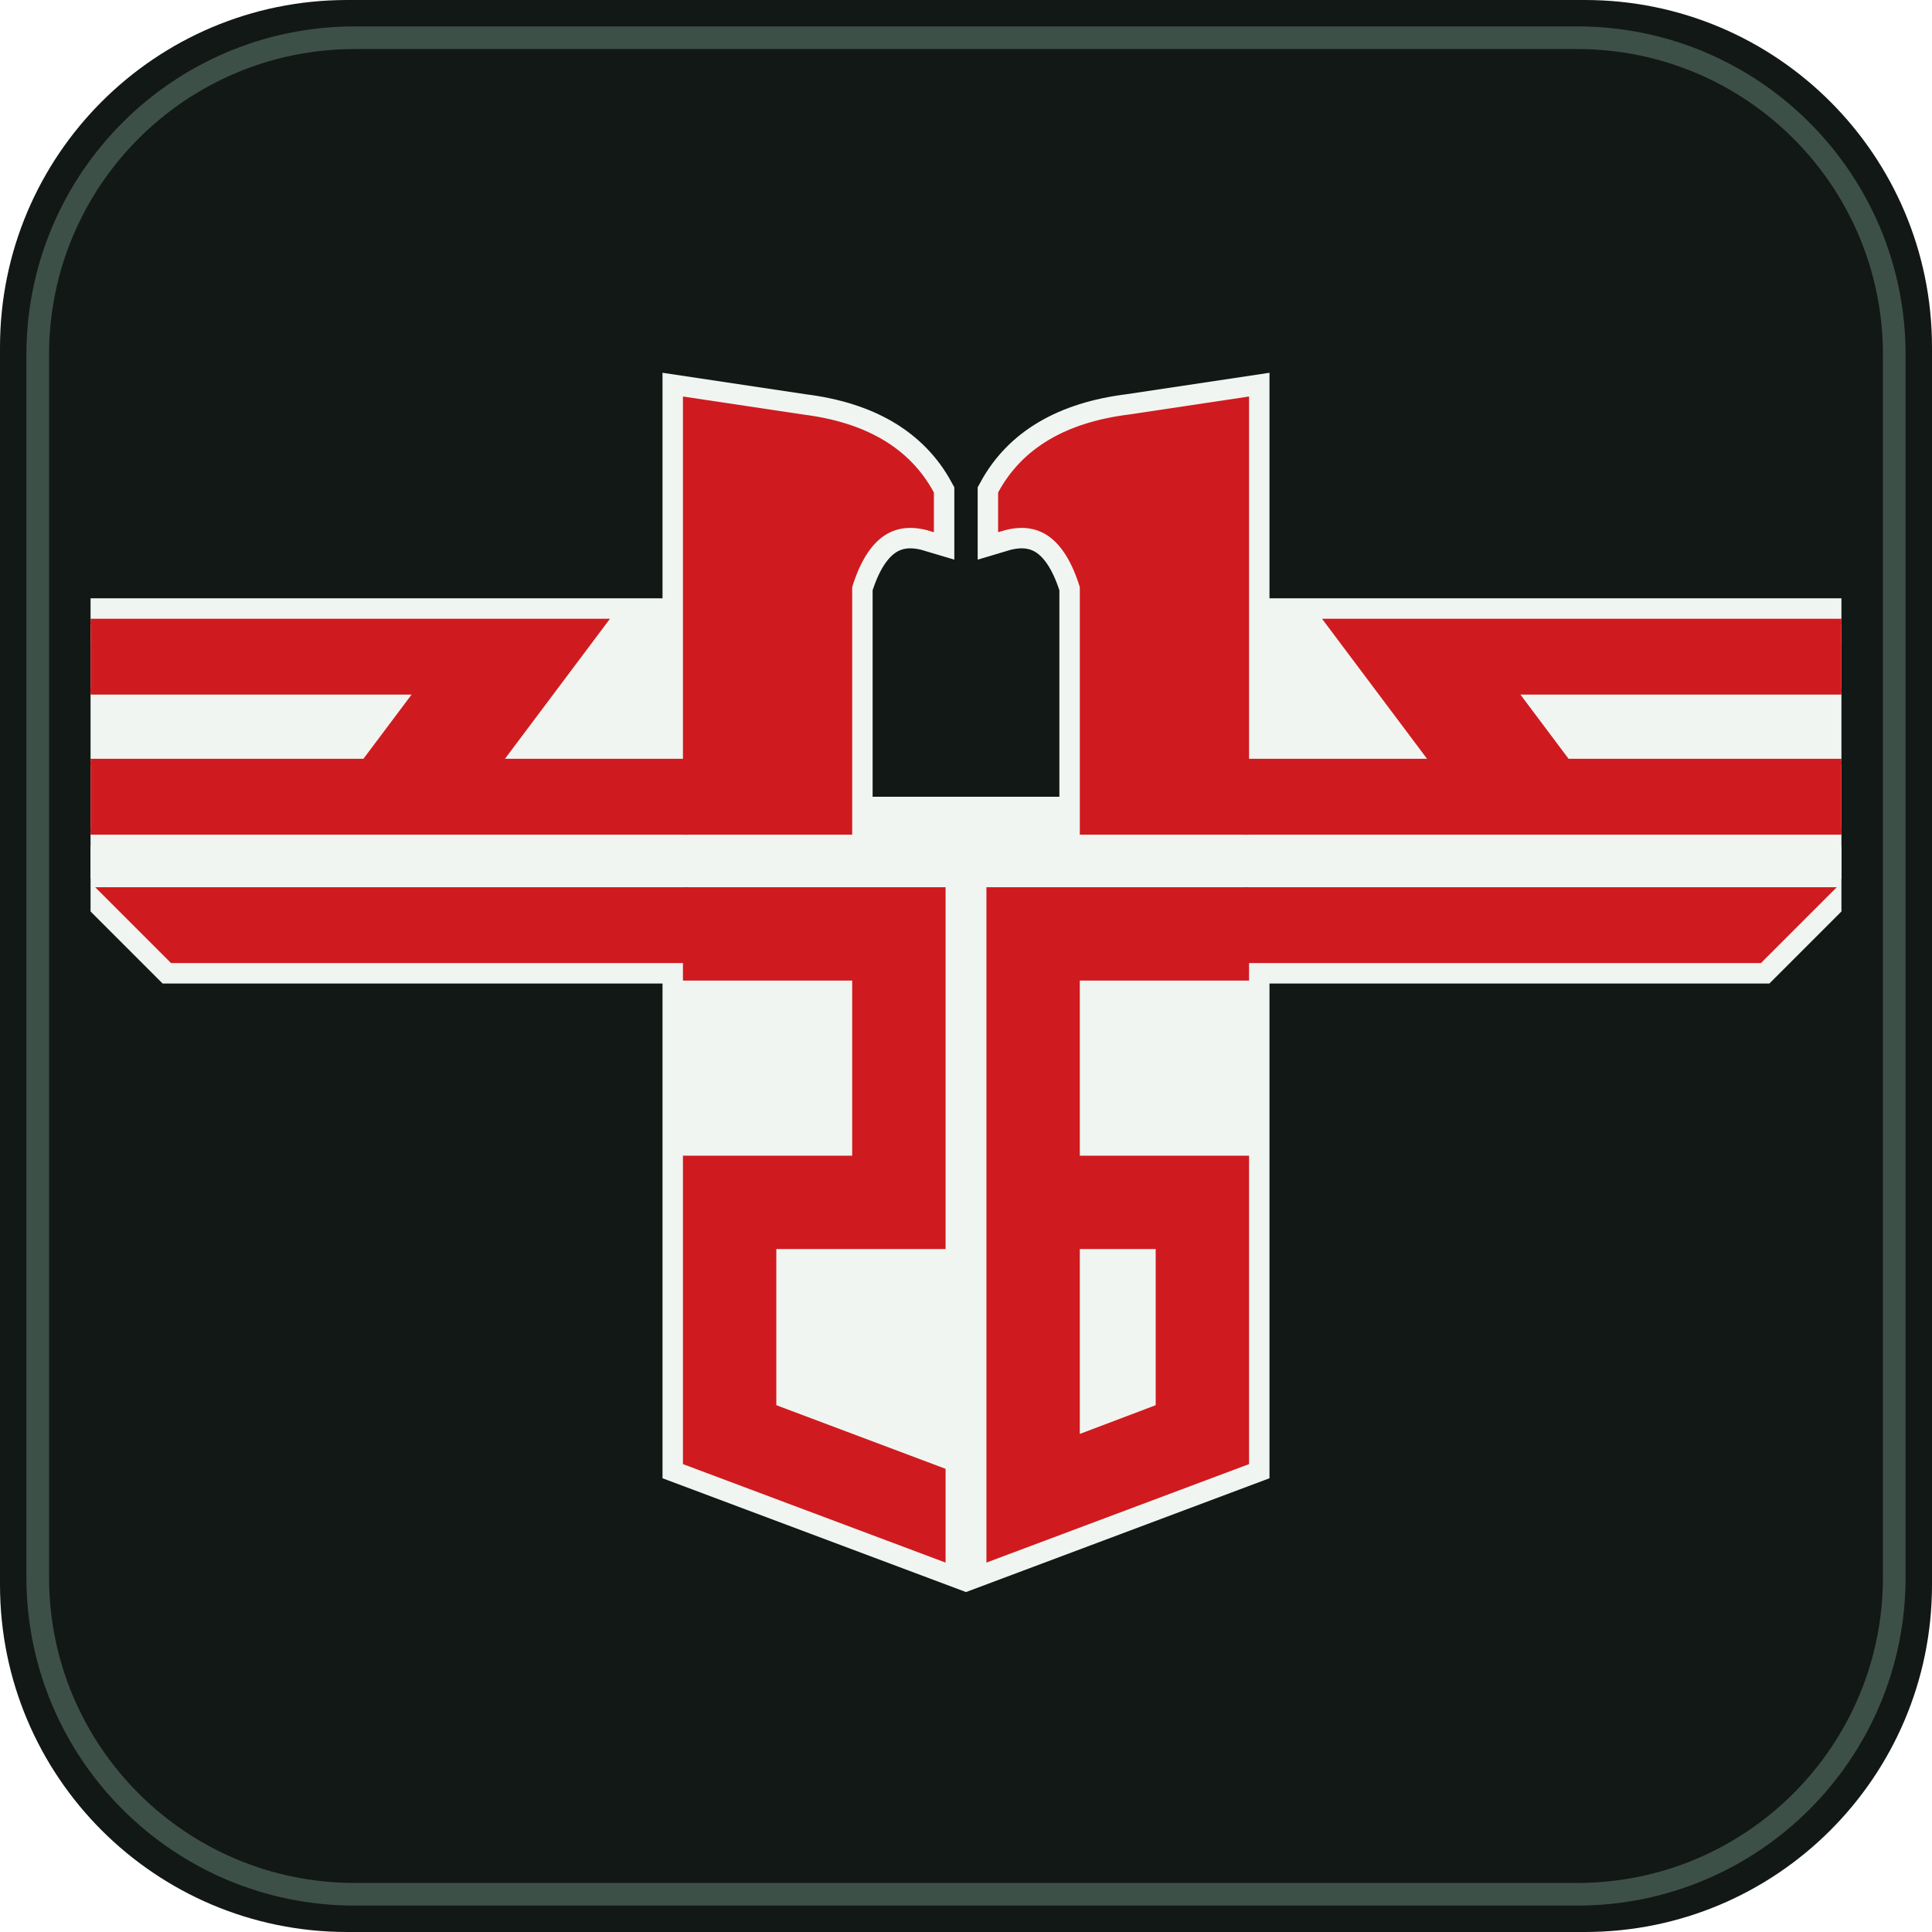
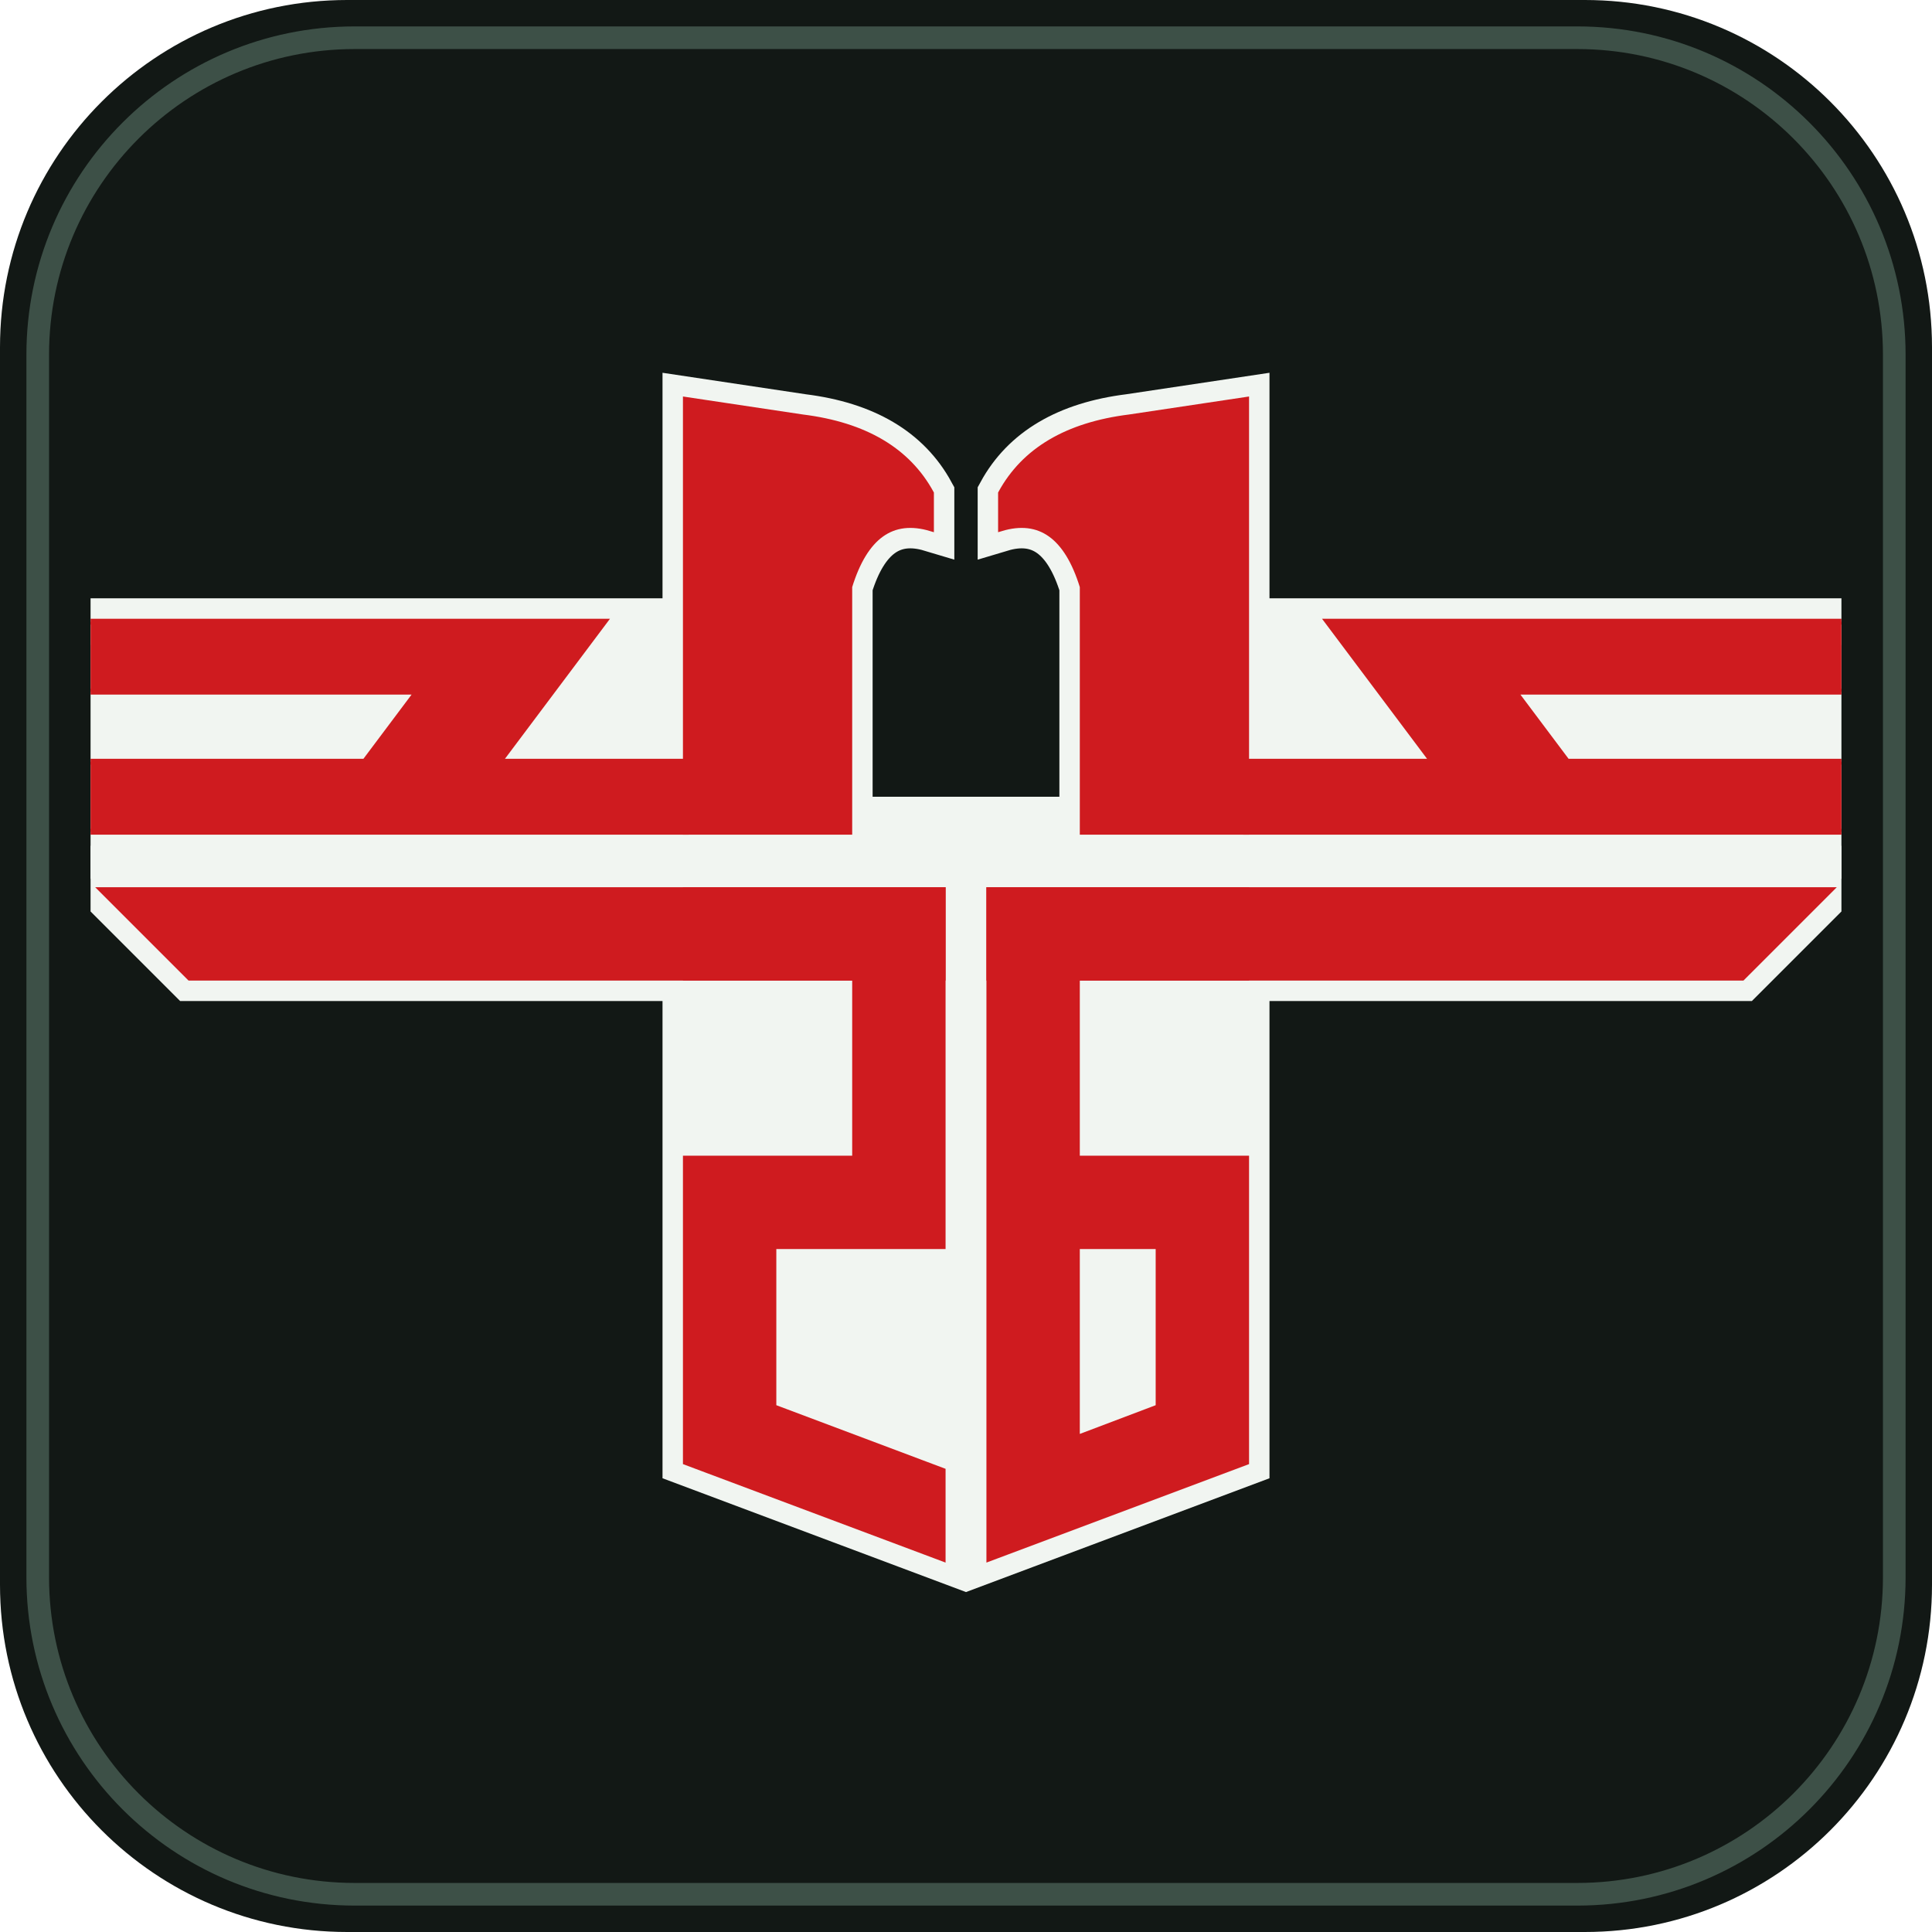
<svg xmlns="http://www.w3.org/2000/svg" viewBox="0 0 256 256" role="img" aria-label="S4NDMoD26">
  <rect width="256" height="256" rx="46" fill="#121815" />
  <rect x="5" y="5" width="246" height="246" rx="42" fill="none" stroke="#3d5047" stroke-width="3" />
  <svg x="12" y="30" width="232" height="196" viewBox="50 0 300 226" overflow="hidden">
    <defs>
      <g id="s4-wing">
        <path d="M248 16 L228 19 Q212 21 206 32 L206 38 Q216 35 220 48 L220 90 L248 90 Z" />
        <path d="M262 54 L394 54 L382 66 L294 66 L303 78 L370 78 L358 90 L248 90 L248 78 L280 78 Z" />
-         <path d="M248 100 L348 100 L336 112 L248 112 Z" />
+         <path d="M204 100 L348 100 L333 115 L204 115 Z" />
      </g>
      <g id="s4-eagle">
        <use href="#s4-wing" />
        <use href="#s4-wing" transform="translate(400 0) scale(-1 1)" />
        <path d="M152 100 L196 100 L196 161 L167 161 L167 188.6 L196 199.5 L196 214.5 L152 198 L152 146 L181 146 L181 115 L152 115 Z" />
        <path fill-rule="evenodd" d="M204 100 L248 100 L248 115 L219 115 L219 146 L248 146 L248 198 L204 214.5 Z M219 161 L233 161 L233 188.6 L219 193.9 Z" />
      </g>
      <g id="s4-back">
-         <path d="M248 54 L394 54 L336 112 L248 112 Z" />
-         <path d="M152 54 L6 54 L64 112 L152 112 Z" />
+         <path d="M248 54 L394 54 L333 115 L248 115 Z" />
+         <path d="M152 54 L6 54 L67 115 L152 115 Z" />
        <path d="M152 100 L248 100 L248 198 L200 216 L152 198 Z" />
        <path d="M152 88 H248 V102 H152 Z" />
        <path d="M248 16 L228 19 Q212 21 206 32 L206 38 Q216 35 220 48 L220 90 L248 90 Z" />
        <path d="M152 16 L172 19 Q188 21 194 32 L194 38 Q184 35 180 48 L180 90 L152 90 Z" />
      </g>
    </defs>
    <use href="#s4-back" fill="#f1f5f1" stroke="#f1f5f1" stroke-width="8" stroke-linejoin="miter" stroke-miterlimit="3" />
    <use href="#s4-eagle" fill="#cf1b1f" stroke="#cf1b1f" stroke-width="1" stroke-linejoin="miter" stroke-miterlimit="3" />
  </svg>
</svg>
